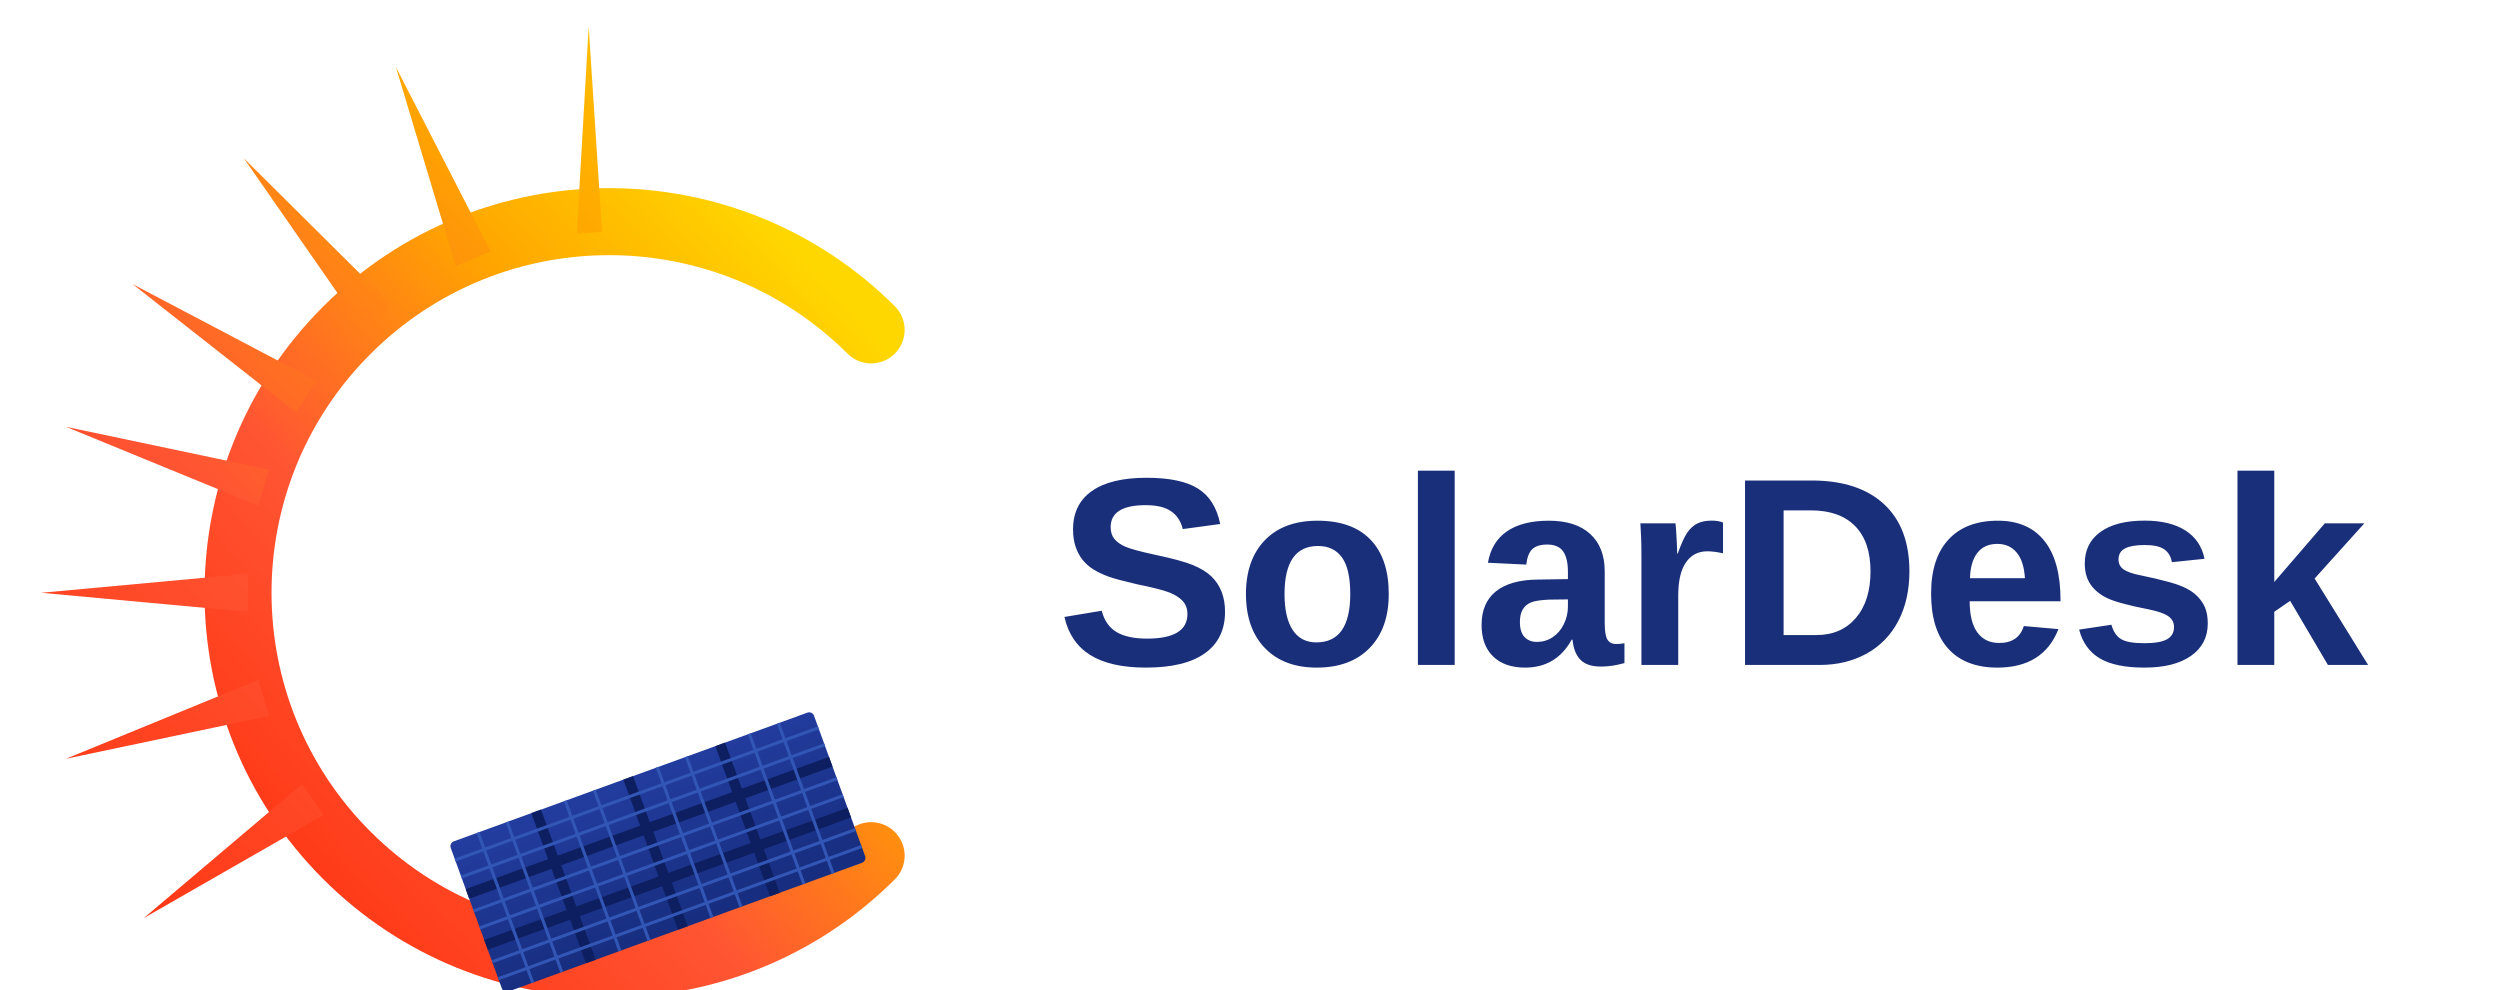
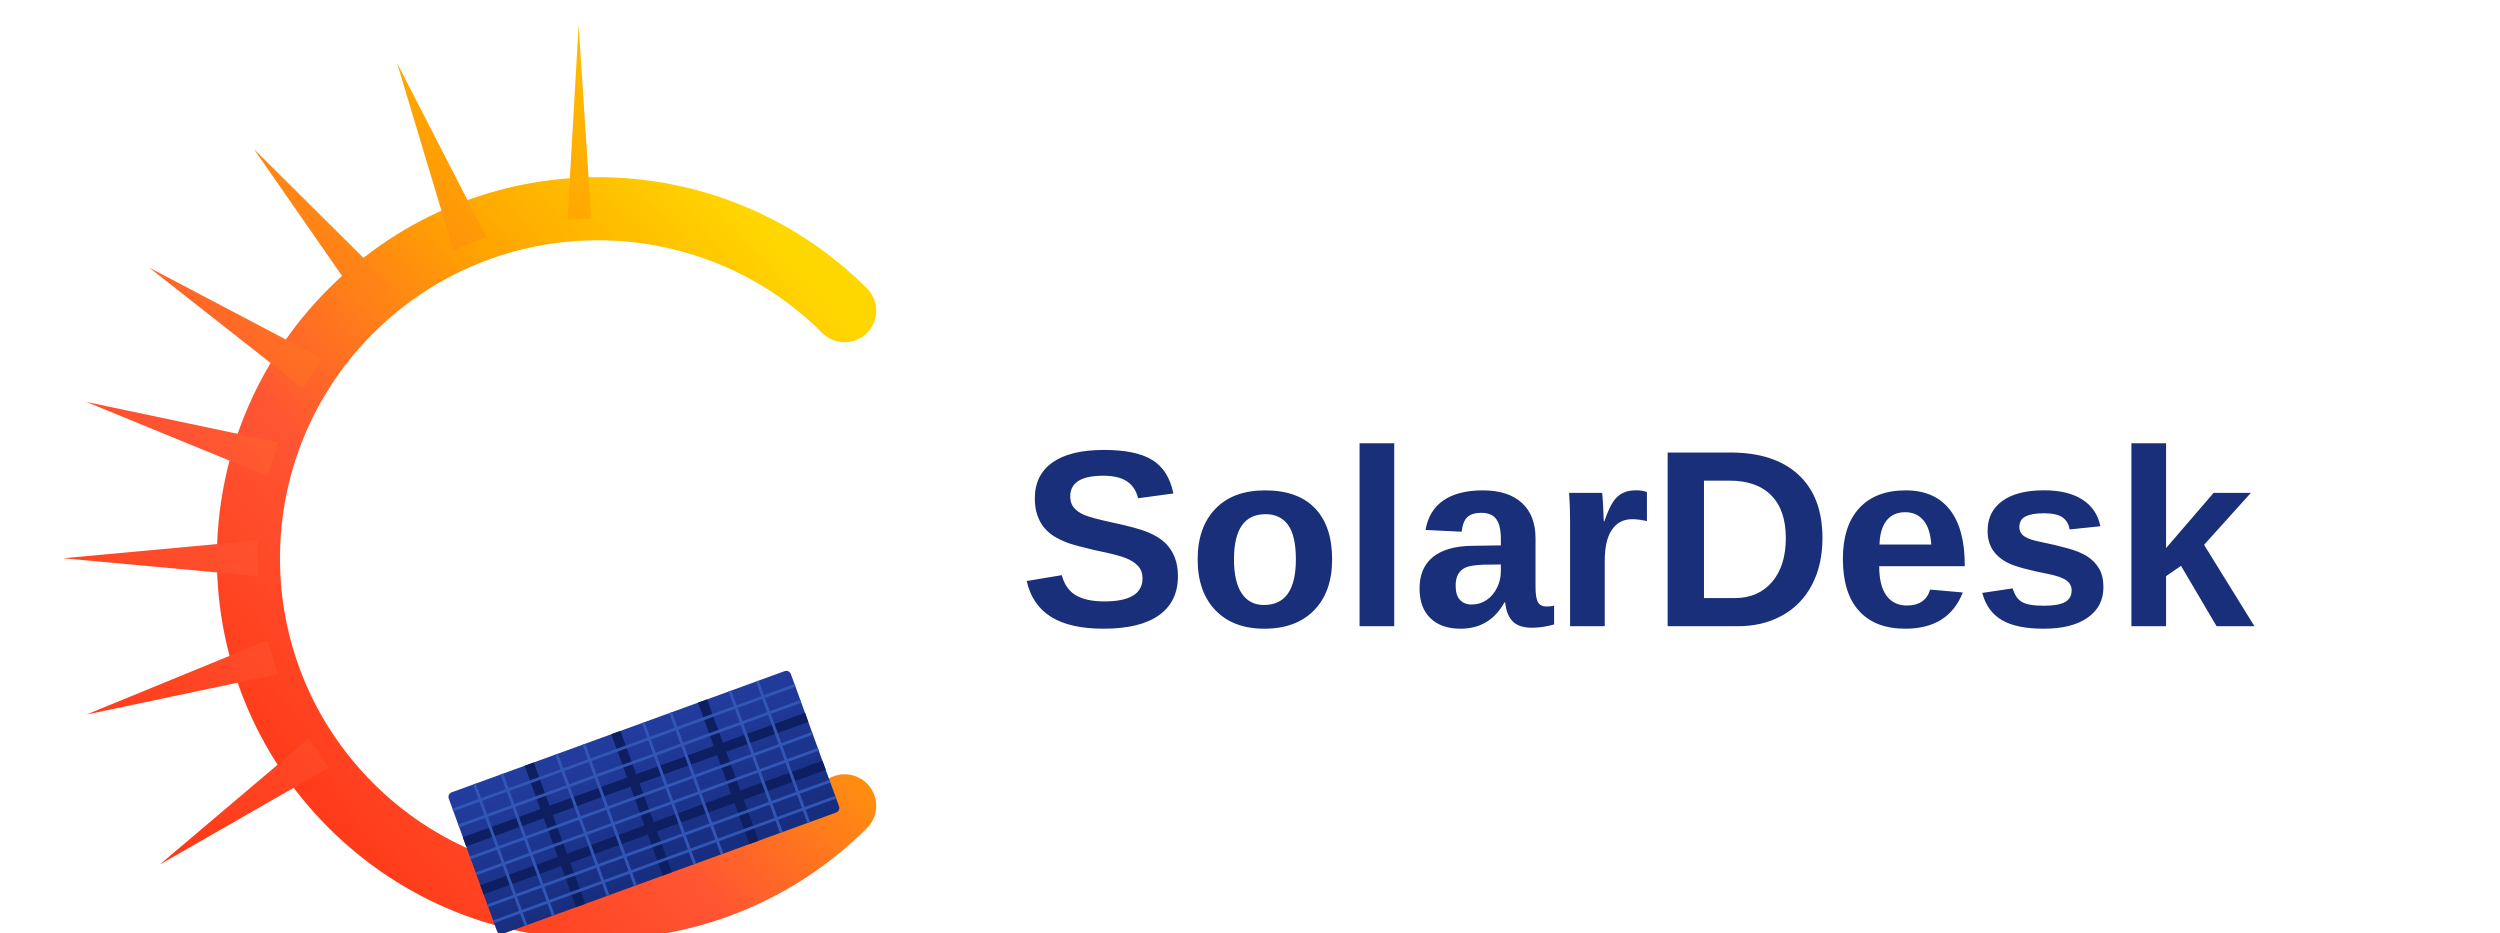
- <svg xmlns="http://www.w3.org/2000/svg" viewBox="5 0 485 192">
+ <svg xmlns="http://www.w3.org/2000/svg" viewBox="0 0 515 192">
  <defs>
    <linearGradient id="arcG" gradientUnits="userSpaceOnUse" x1="174" y1="64" x2="52" y2="174">
      <stop offset="0%" stop-color="#FFD700" />
      <stop offset="28%" stop-color="#FFA500" />
      <stop offset="62%" stop-color="#FF5533" />
      <stop offset="100%" stop-color="#FF3311" />
    </linearGradient>
    <linearGradient id="rayG" gradientUnits="userSpaceOnUse" x1="174" y1="8" x2="14" y2="175">
      <stop offset="0%" stop-color="#FFD700" />
      <stop offset="30%" stop-color="#FFA500" />
      <stop offset="65%" stop-color="#FF5533" />
      <stop offset="100%" stop-color="#FF3311" />
    </linearGradient>
    <linearGradient id="panelBg" x1="0%" y1="0%" x2="10%" y2="100%">
      <stop offset="0%" stop-color="#233da0" />
      <stop offset="100%" stop-color="#172e80" />
    </linearGradient>
  </defs>
  <path d="M 174,64 A 72,72 0 1,0 174,166" fill="none" stroke="url(#arcG)" stroke-width="13" stroke-linecap="round" />
  <polygon points="119.2,5.1  121.8,45.0  116.9,45.3" fill="url(#rayG)" />
  <polygon points="81.8,13.0  100.2,48.8  93.4,51.6" fill="url(#rayG)" />
  <polygon points="52.3,30.7  80.9,59.1   75.3,63.8" fill="url(#rayG)" />
  <polygon points="30.7,55.1  66.4,73.9   62.4,80.0" fill="url(#rayG)" />
  <polygon points="17.8,82.8  57.2,91.1   55.1,98.1" fill="url(#rayG)" />
  <polygon points="13.0,115.0 53.1,111.3  53.1,118.7" fill="url(#rayG)" />
  <polygon points="17.8,147.2 55.1,131.9  57.2,138.9" fill="url(#rayG)" />
  <polygon points="32.9,178.1 63.6,152.1  67.8,158.1" fill="url(#rayG)" />
  <g transform="translate(95,150) rotate(-20,37,15)">
    <rect x="0" y="0" width="75" height="31" fill="url(#panelBg)" rx="1" />
    <line x1="18" y1="0" x2="18" y2="31" stroke="#0d1f60" stroke-width="2" />
    <line x1="37" y1="0" x2="37" y2="31" stroke="#0d1f60" stroke-width="2" />
    <line x1="56" y1="0" x2="56" y2="31" stroke="#0d1f60" stroke-width="2" />
    <line x1="0" y1="10.5" x2="75" y2="10.5" stroke="#0d1f60" stroke-width="2" />
    <line x1="0" y1="21" x2="75" y2="21" stroke="#0d1f60" stroke-width="2" />
    <line x1="6" y1="0" x2="6" y2="31" stroke="#3256b5" stroke-width="0.6" />
    <line x1="12" y1="0" x2="12" y2="31" stroke="#3256b5" stroke-width="0.6" />
    <line x1="24" y1="0" x2="24" y2="31" stroke="#3256b5" stroke-width="0.6" />
    <line x1="30" y1="0" x2="30" y2="31" stroke="#3256b5" stroke-width="0.6" />
    <line x1="43" y1="0" x2="43" y2="31" stroke="#3256b5" stroke-width="0.6" />
    <line x1="49" y1="0" x2="49" y2="31" stroke="#3256b5" stroke-width="0.6" />
    <line x1="62" y1="0" x2="62" y2="31" stroke="#3256b5" stroke-width="0.6" />
    <line x1="68" y1="0" x2="68" y2="31" stroke="#3256b5" stroke-width="0.6" />
    <line x1="0" y1="3.5" x2="75" y2="3.5" stroke="#3256b5" stroke-width="0.6" />
    <line x1="0" y1="7" x2="75" y2="7" stroke="#3256b5" stroke-width="0.6" />
    <line x1="0" y1="14" x2="75" y2="14" stroke="#3256b5" stroke-width="0.6" />
    <line x1="0" y1="17.5" x2="75" y2="17.5" stroke="#3256b5" stroke-width="0.6" />
    <line x1="0" y1="24.5" x2="75" y2="24.5" stroke="#3256b5" stroke-width="0.6" />
    <line x1="0" y1="28" x2="75" y2="28" stroke="#3256b5" stroke-width="0.6" />
  </g>
  <text x="210" y="129" font-family="'Arial Black', 'Helvetica Neue', Arial, sans-serif" font-weight="900" font-size="52" fill="#1a2f7a">SolarDesk</text>
</svg>
